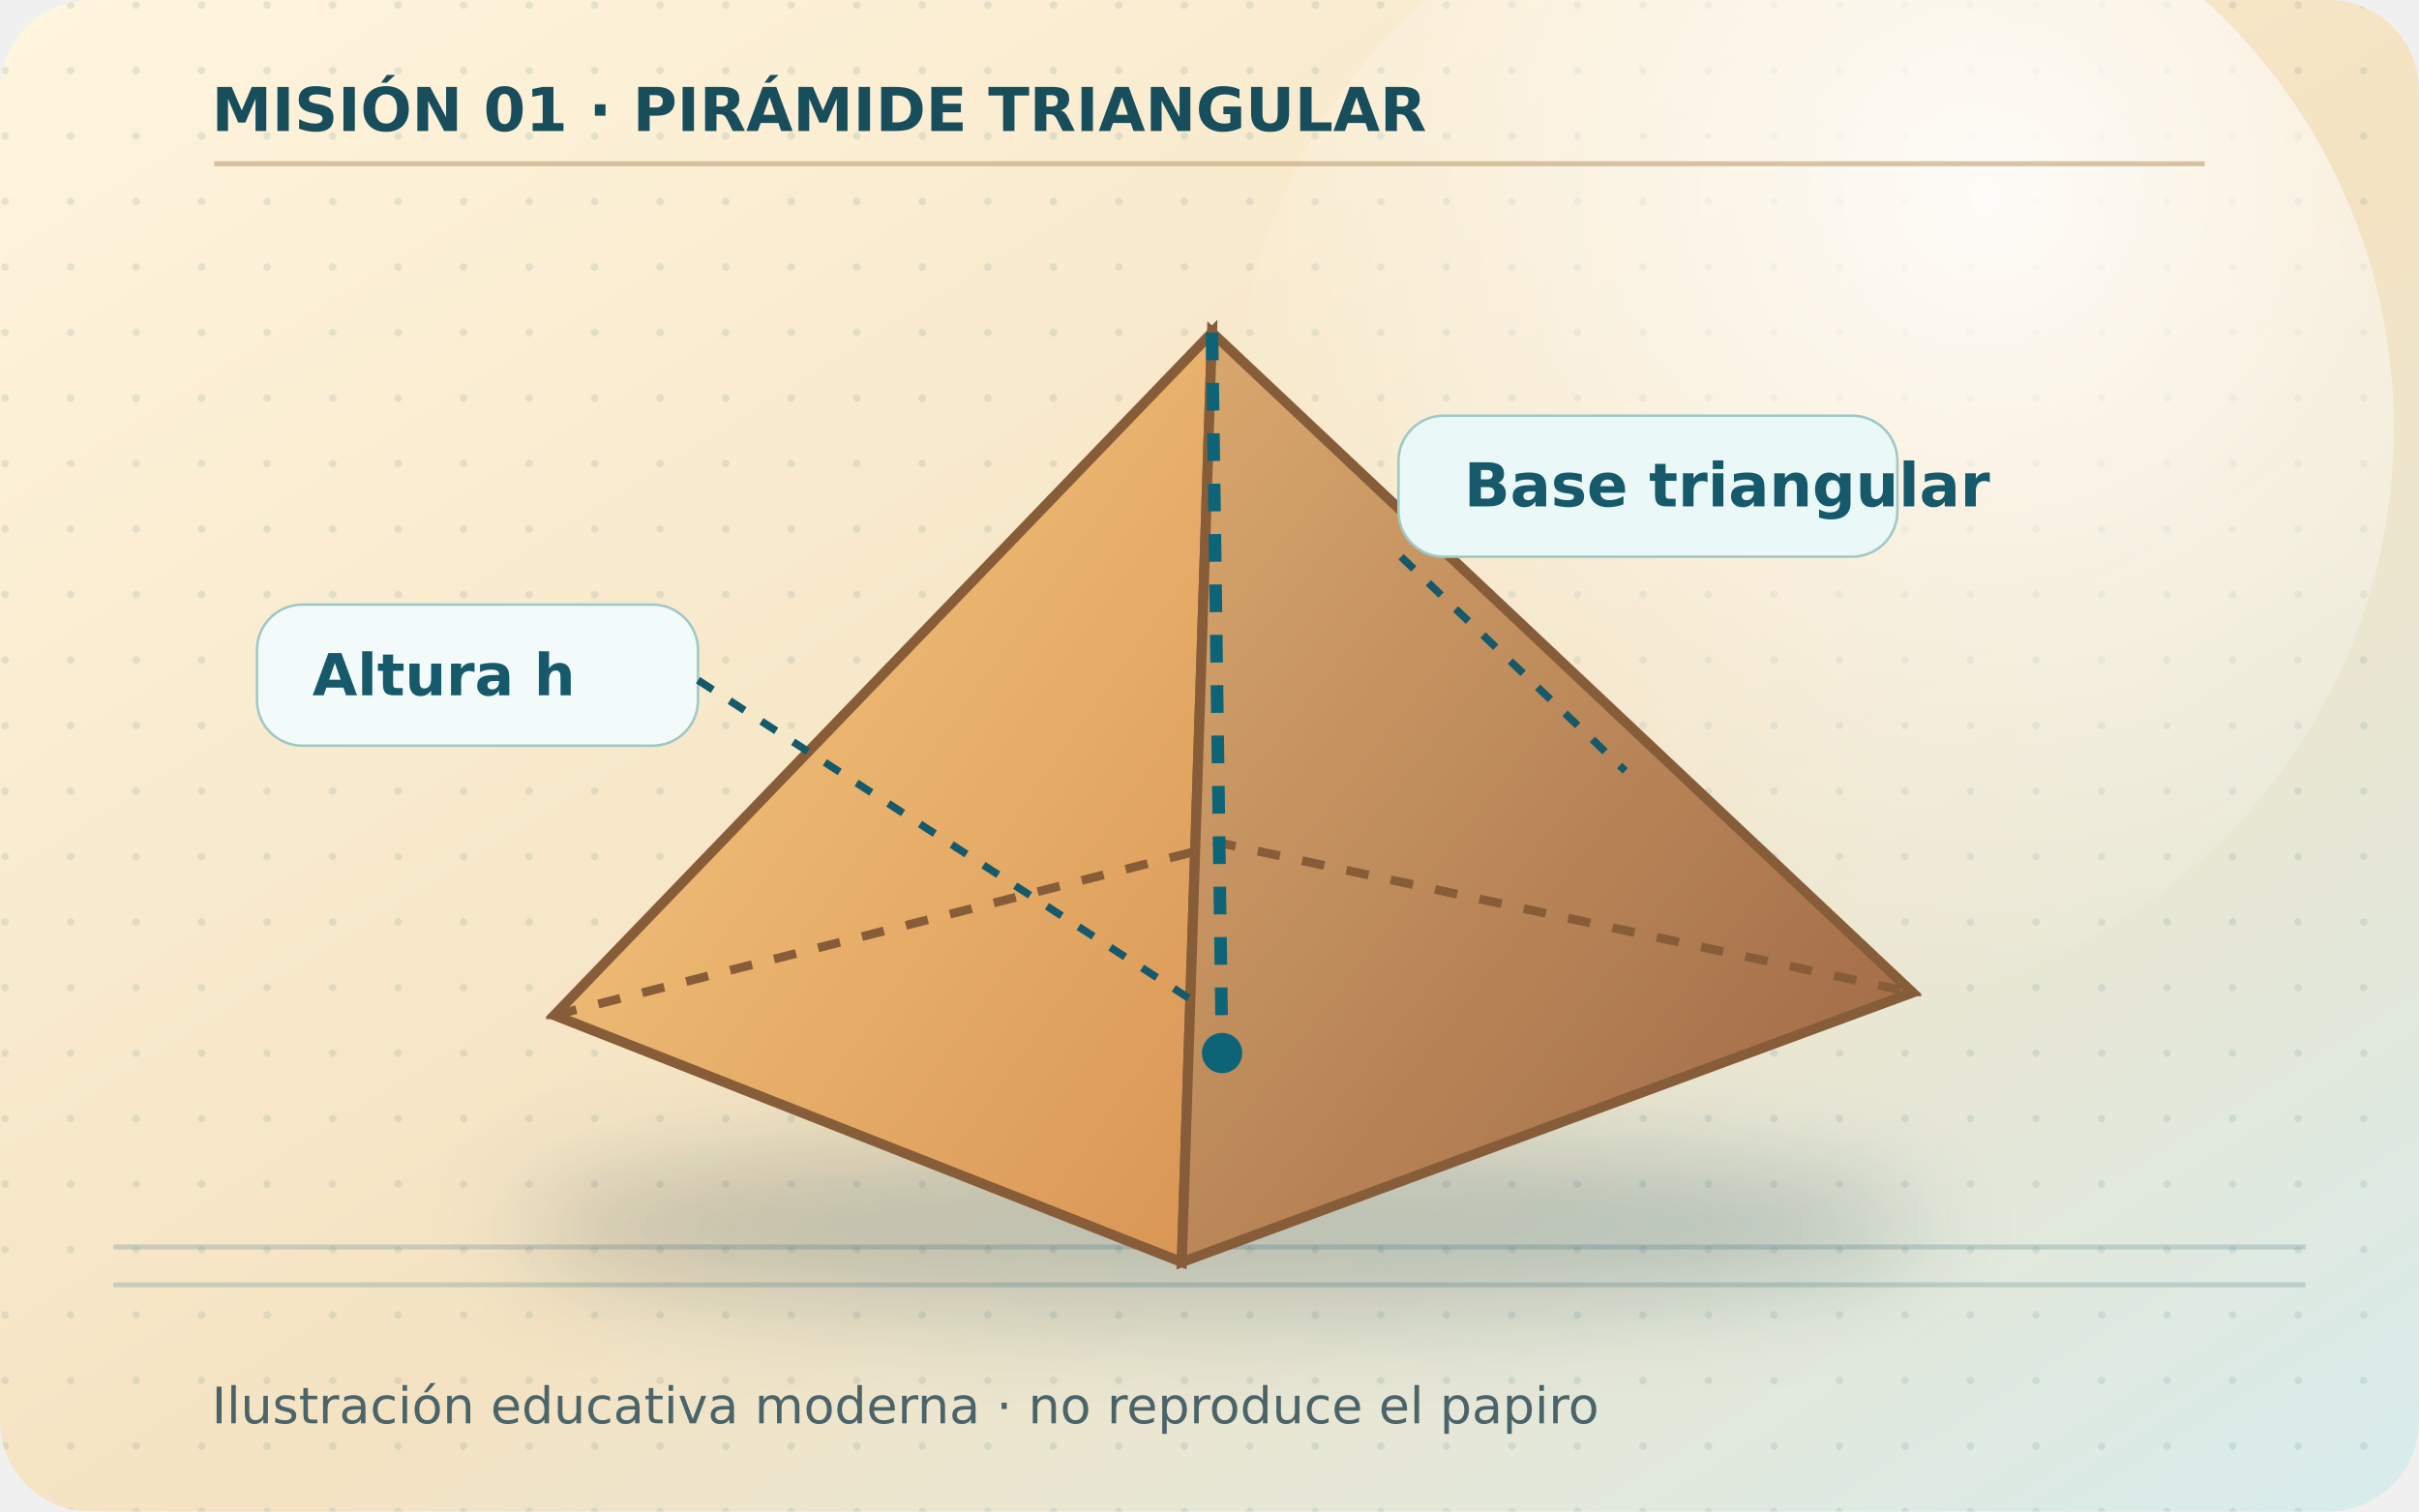
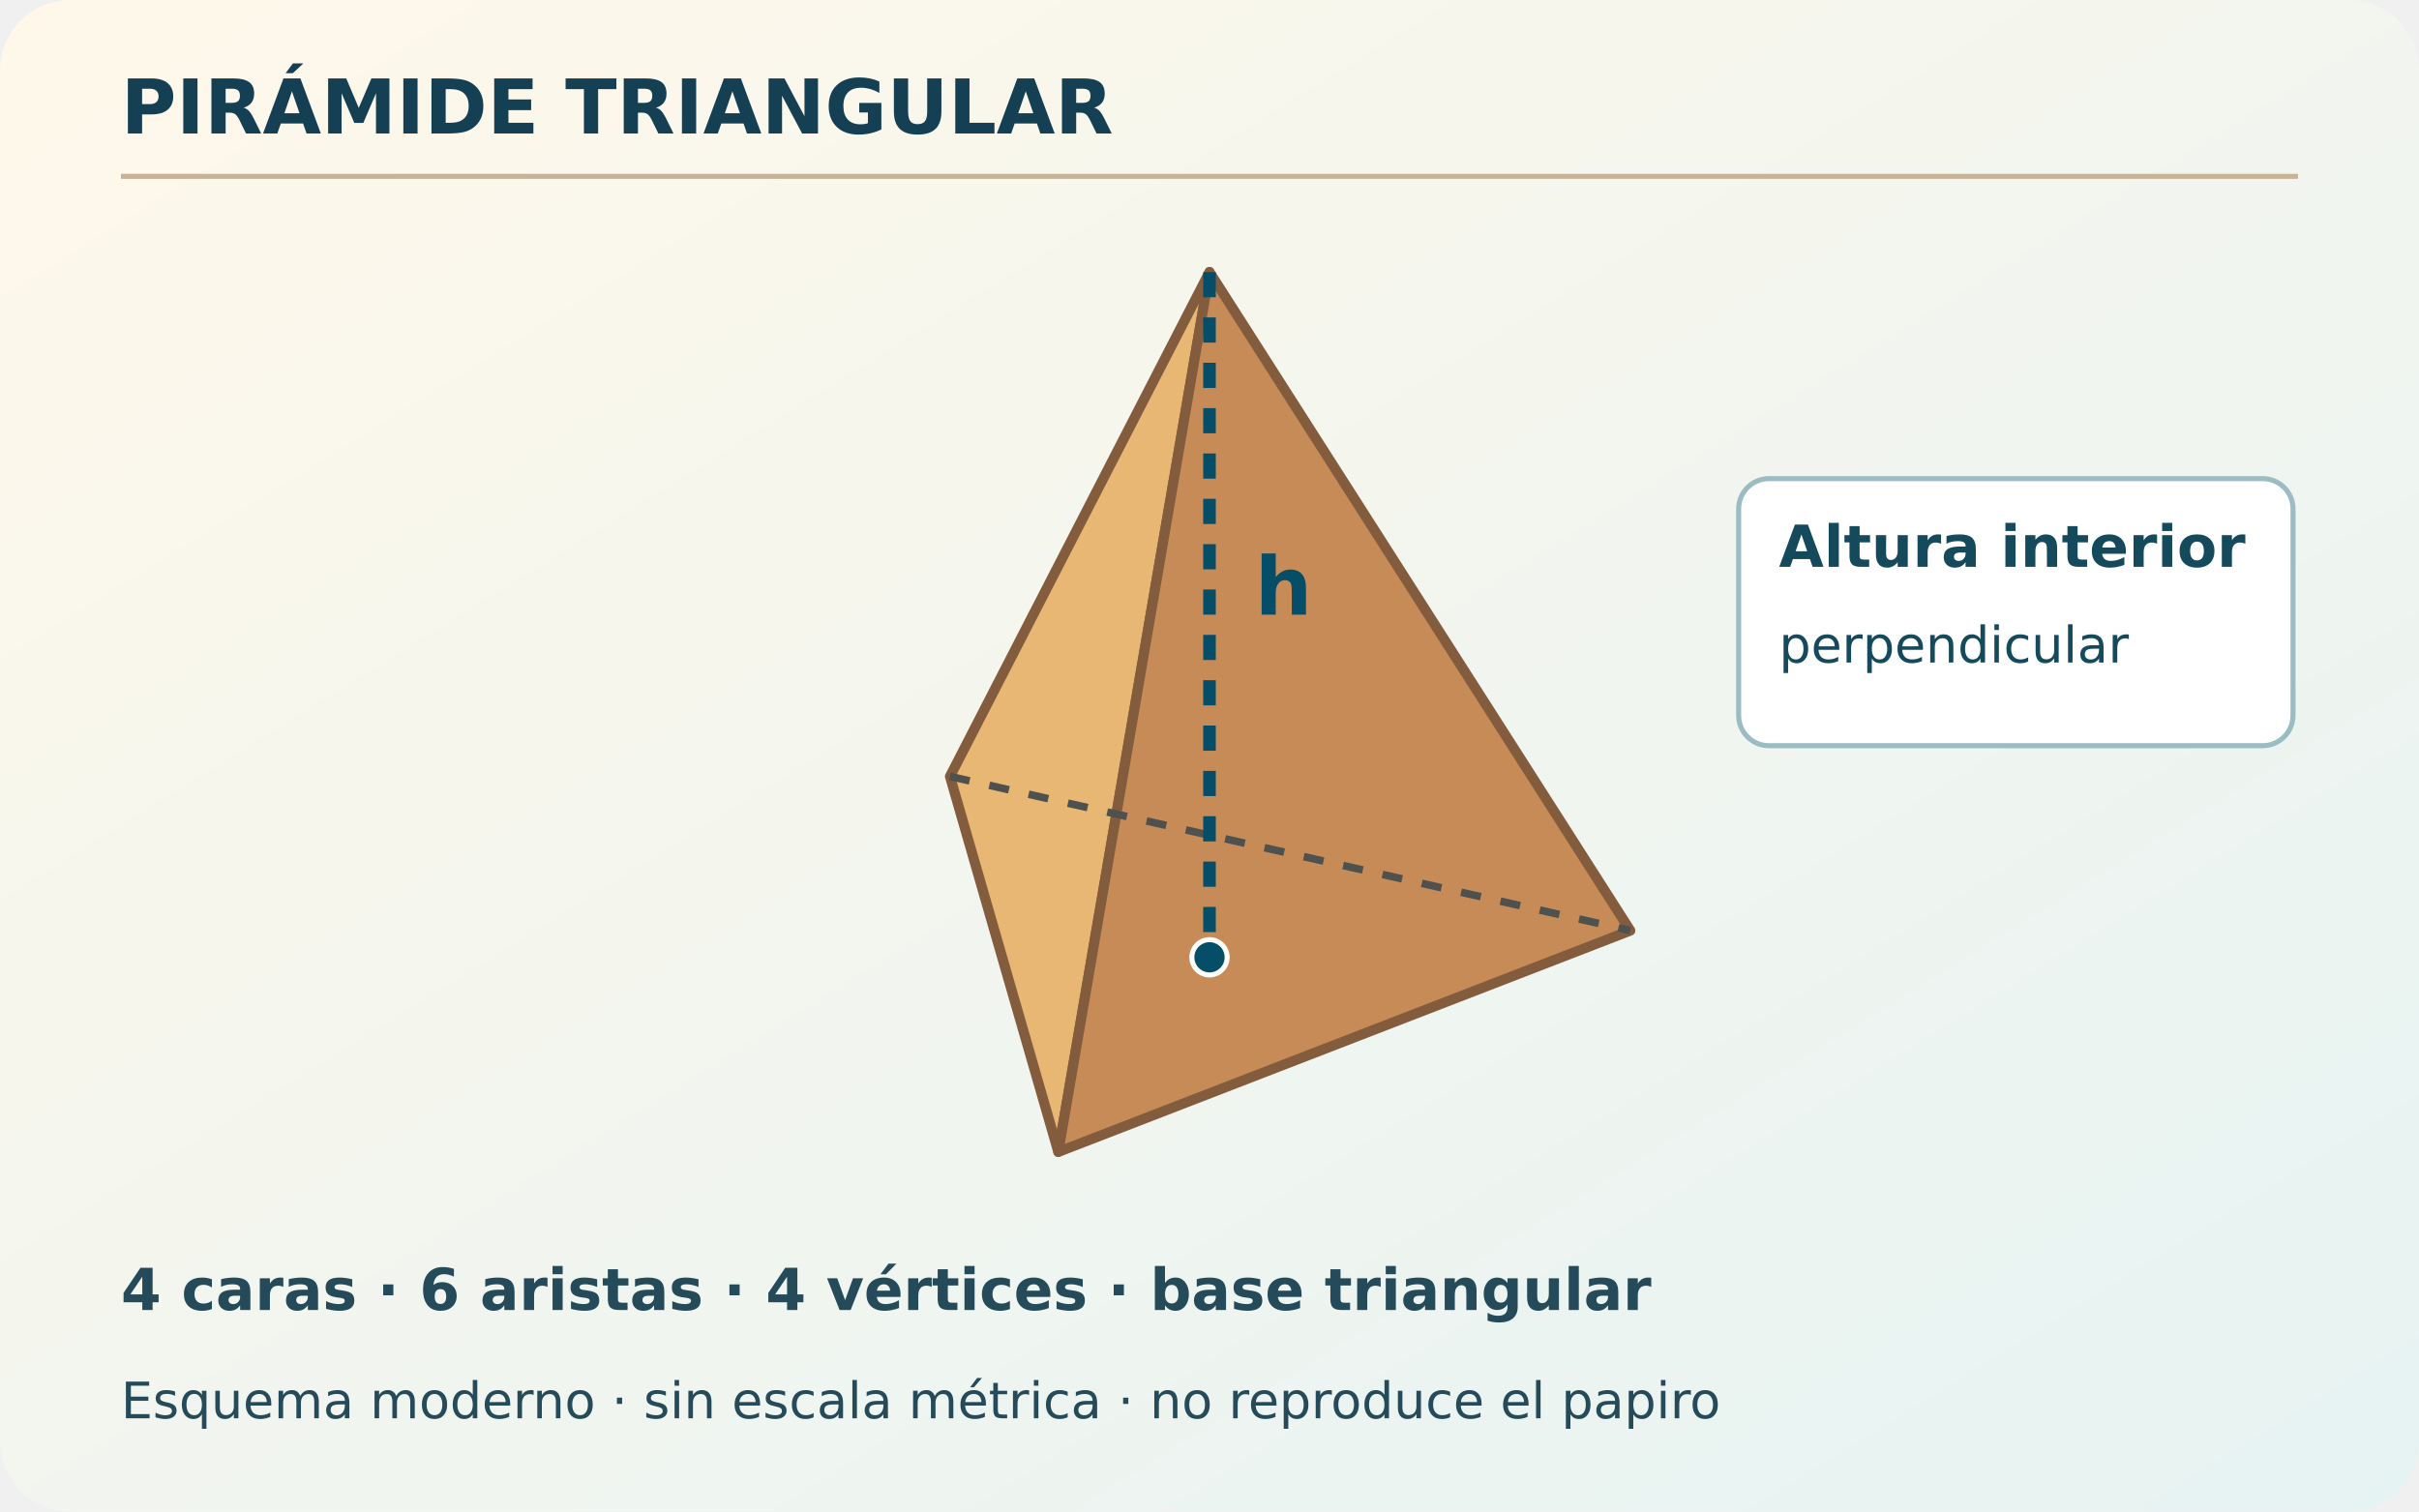
- <svg xmlns="http://www.w3.org/2000/svg" viewBox="0 0 960 600" role="img" aria-labelledby="titulo desc">
+ <svg xmlns="http://www.w3.org/2000/svg" viewBox="0 0 960 600" role="img" aria-labelledby="titulo descripcion">
  <defs>
-     <linearGradient id="bg" x1="0" y1="0" x2="1" y2="1">
-       <stop stop-color="#FFF5DE" />
-       <stop offset=".55" stop-color="#F4E3C2" />
-       <stop offset="1" stop-color="#D7ECED" />
+     <linearGradient id="fondo" x2="1" y2="1">
+       <stop stop-color="#FFF8EA" />
+       <stop offset="1" stop-color="#E6F3F3" />
    </linearGradient>
-     <radialGradient id="flare" cx=".65" cy=".3" r=".7">
-       <stop stop-color="#FFFFFF" stop-opacity=".88" />
-       <stop offset="1" stop-color="#FFFFFF" stop-opacity="0" />
-     </radialGradient>
-     <linearGradient id="faceA" x1="0" y1="0" x2="1" y2="1">
-       <stop stop-color="#F7CD84" />
-       <stop offset="1" stop-color="#D99554" />
-     </linearGradient>
-     <linearGradient id="faceB" x1="0" y1="0" x2="1" y2="1">
-       <stop stop-color="#DAA96E" />
-       <stop offset="1" stop-color="#9B6543" />
-     </linearGradient>
-     <linearGradient id="faceC" x1="0" y1="0" x2="1" y2="1">
-       <stop stop-color="#EAB974" />
-       <stop offset="1" stop-color="#C68754" />
-     </linearGradient>
-     <filter id="shadow" x="-40%" y="-40%" width="180%" height="190%">
-       <feGaussianBlur stdDeviation="20" />
-     </filter>
-     <pattern id="dots" width="26" height="26" patternUnits="userSpaceOnUse">
-       <circle cx="2" cy="2" r="1.5" fill="#4B7B80" opacity=".14" />
-     </pattern>
  </defs>
-   <rect width="960" height="600" rx="36" fill="url(#bg)" />
-   <rect width="960" height="600" fill="url(#dots)" rx="36" />
-   <circle cx="720" cy="170" r="230" fill="url(#flare)" />
-   <path d="M45 495H915M45 510H915" fill="none" stroke="#799B9D" stroke-width="2" opacity=".35" />
-   <path d="M85 65H875" stroke="#C7AB83" stroke-width="2" opacity=".7" />
-   <text x="84" y="52" font-family="DejaVu Sans, sans-serif" font-size="24" font-weight="800" fill="#184D5B">MISIÓN 01 · PIRÁMIDE TRIANGULAR</text>
-   <text x="84" y="565" font-family="DejaVu Sans, sans-serif" font-size="20" fill="#4B646A">Ilustración educativa moderna · no reproduce el papiro</text>
-   <ellipse cx="485" cy="487" rx="280" ry="35" fill="#103B4E" opacity=".22" filter="url(#shadow)" />
-   <path d="M481 132 L220 403 L759 394 Z" fill="url(#faceC)" stroke="#875D39" stroke-width="3" />
-   <path d="M481 132 L220 403 L469 501 Z" fill="url(#faceA)" stroke="#875D39" stroke-width="4" />
-   <path d="M481 132 L469 501 L759 394 Z" fill="url(#faceB)" stroke="#875D39" stroke-width="4" />
-   <path d="M220 403 L486 335 L759 394" fill="none" stroke="#875D39" stroke-width="3.5" stroke-dasharray="9 9" />
-   <path d="M481 132L485 418" fill="none" stroke="#0E6477" stroke-dasharray="11 9" stroke-width="5" />
-   <circle cx="485" cy="418" r="8" fill="#0E6477" />
-   <rect x="555" y="165" rx="18" width="198" height="56" fill="#EAF8F7" stroke="#9FC9C6" />
-   <text x="581" y="201" font-family="DejaVu Sans,sans-serif" font-size="24" font-weight="700" fill="#15596B">Base triangular</text>
-   <path d="M556 221L645 306" stroke="#15596B" stroke-width="3" stroke-dasharray="7 8" />
-   <rect x="102" y="240" rx="18" width="175" height="56" fill="#F3FBFA" stroke="#9FC9C6" />
-   <text x="124" y="276" font-family="DejaVu Sans,sans-serif" font-size="23" font-weight="700" fill="#15596B">Altura h</text>
-   <path d="M277 270L473 397" stroke="#15596B" stroke-width="3" stroke-dasharray="7 8" />
+   <rect width="960" height="600" rx="28" fill="url(#fondo)" />
+   <text x="48" y="53" font-family="DejaVu Sans,sans-serif" font-size="30" font-weight="800" fill="#153F53">PIRÁMIDE TRIANGULAR</text>
+   <path d="M48 70H912" stroke="#C7B398" stroke-width="2" />
+   <polygon points="480.00,108.00 377.00,308.20 420.00,457.25" fill="#E7B773" stroke="#835B3D" stroke-width="4" stroke-linejoin="round" />
+   <polygon points="480.00,108.00 420.00,457.25 647.00,369.40" fill="#C68B57" stroke="#835B3D" stroke-width="4" stroke-linejoin="round" />
+   <path id="aristas-ocultas" d="M377.00,308.20 L647.00,369.40" fill="none" stroke="#4E514D" stroke-width="3" stroke-dasharray="8 8" />
+   <path id="altura" d="M480.00,108.00 L480.00,380.00" fill="none" stroke="#064E68" stroke-width="5" stroke-dasharray="10 8" />
+   <circle id="pie-altura" cx="480.00" cy="380.00" r="7" fill="#064E68" stroke="#FFF" stroke-width="2" />
+   <text x="498.00" y="244.00" font-family="DejaVu Sans,sans-serif" font-size="32" font-weight="800" fill="#064E68">h</text>
+   <rect x="690" y="190" width="220" height="106" rx="12" fill="#FFF" stroke="#9BBCC2" stroke-width="2" />
+   <text x="706" y="225" font-family="DejaVu Sans,sans-serif" font-size="23" font-weight="700" fill="#15495C">Altura interior</text>
+   <text x="706" y="263" font-family="DejaVu Sans,sans-serif" font-size="20" fill="#15495C">perpendicular</text>
+   <text x="48" y="520" font-family="DejaVu Sans,sans-serif" font-size="23" font-weight="700" fill="#254A59">4 caras · 6 aristas · 4 vértices · base triangular</text>
+   <text x="48" y="563" font-family="DejaVu Sans,sans-serif" font-size="20" fill="#254A59">Esquema moderno · sin escala métrica · no reproduce el papiro</text>
</svg>
